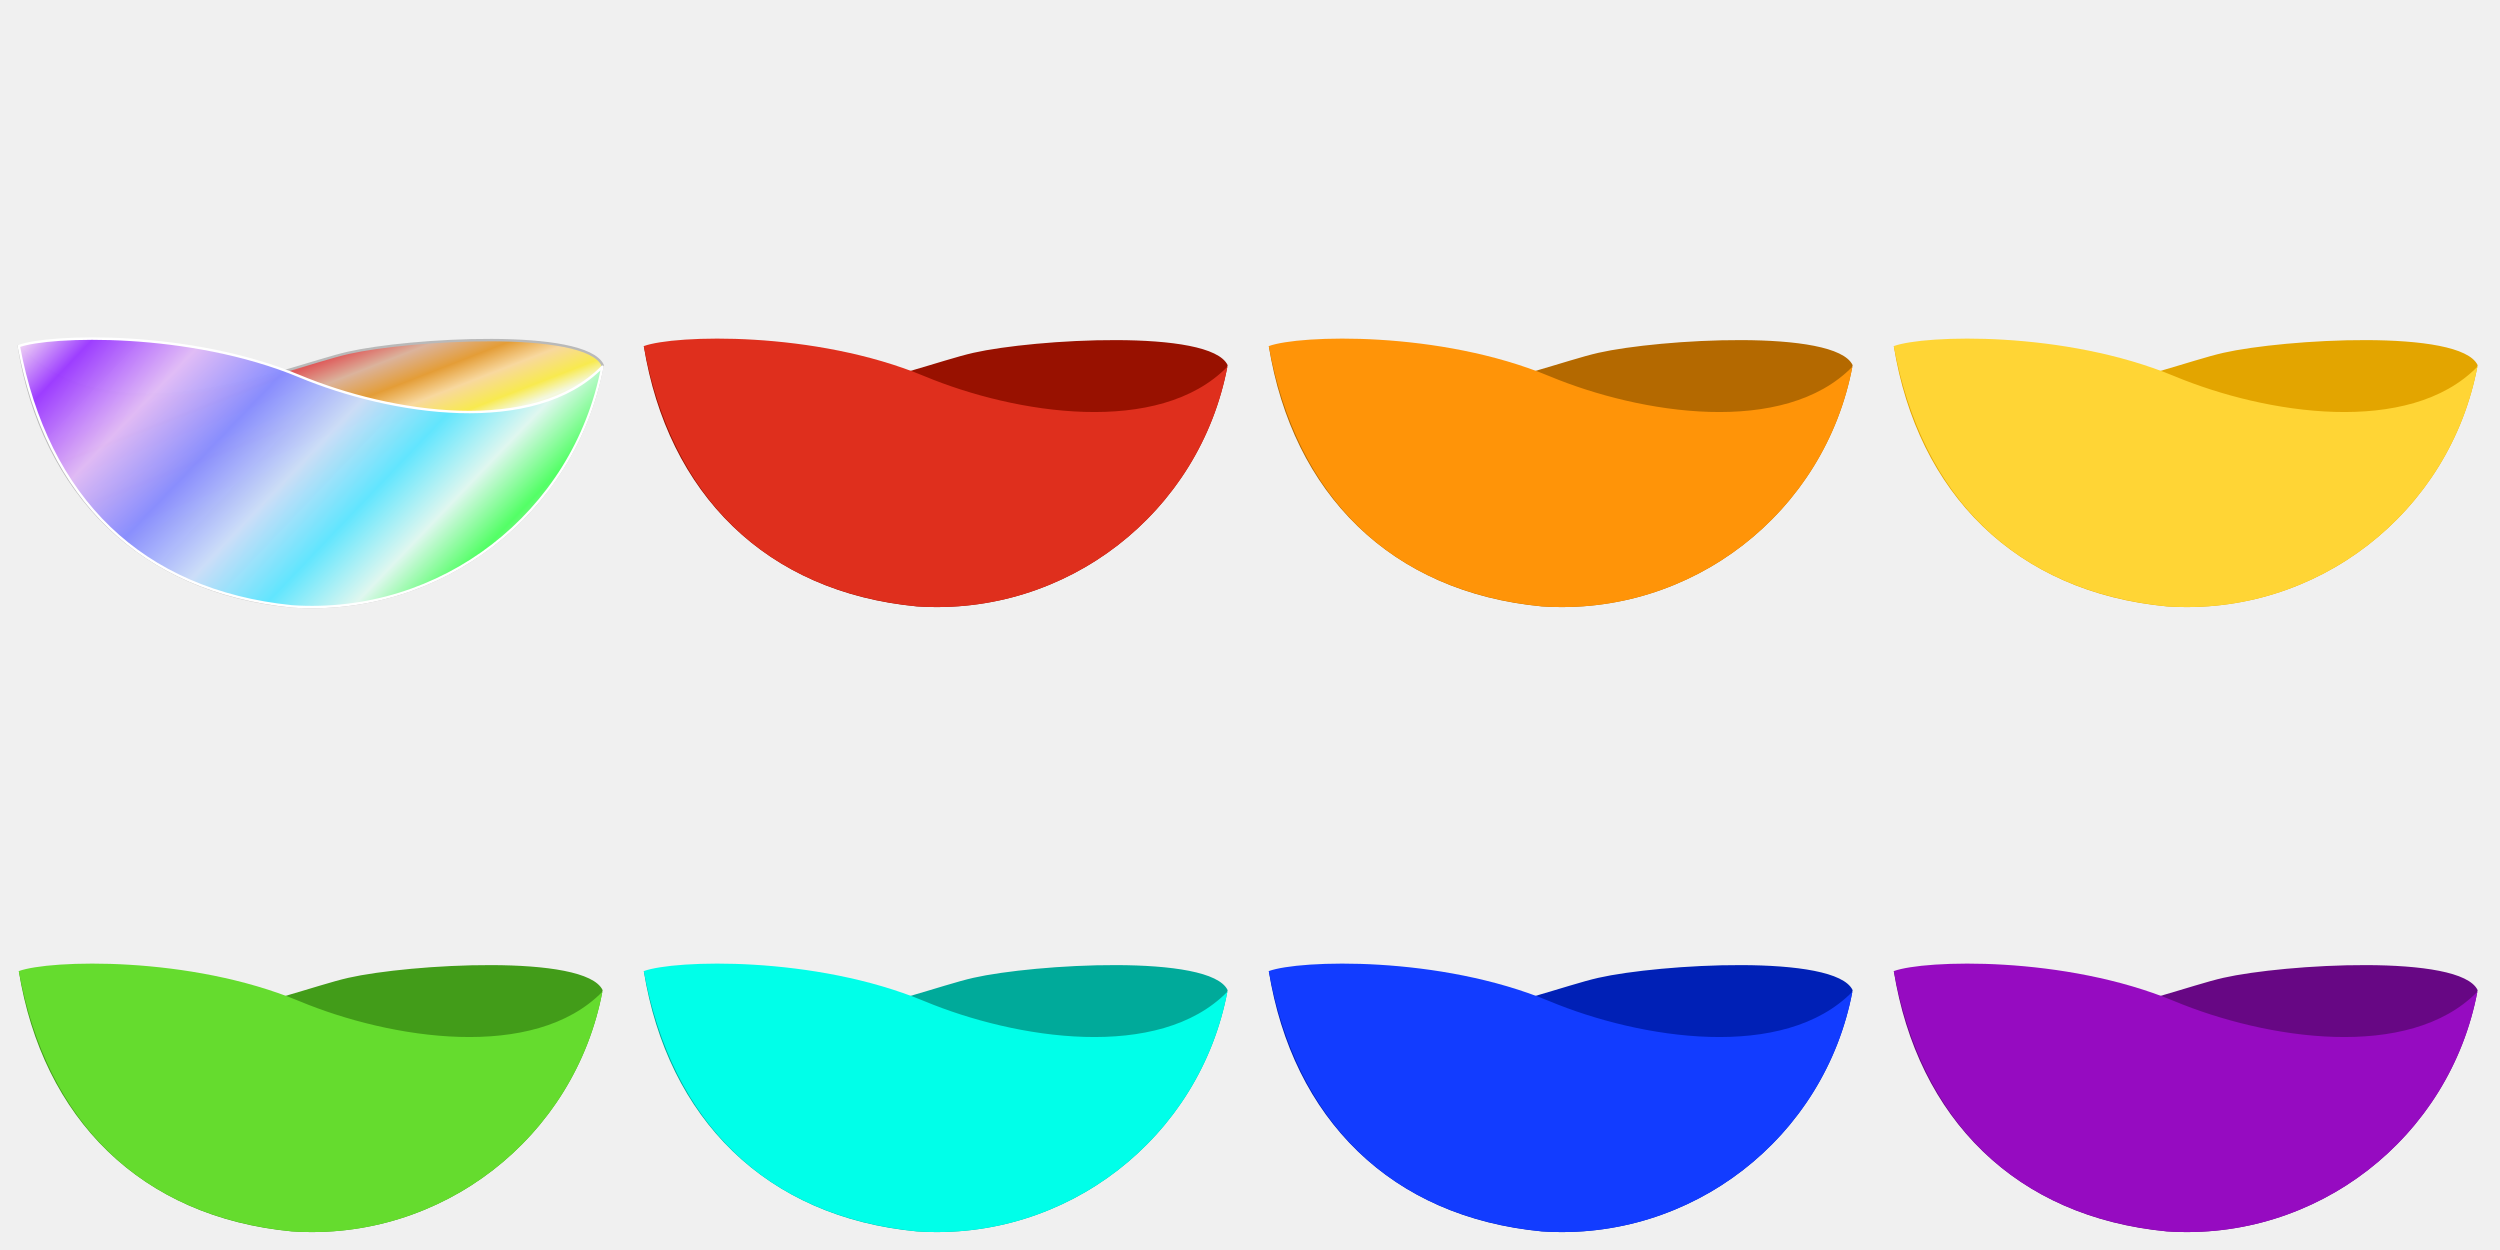
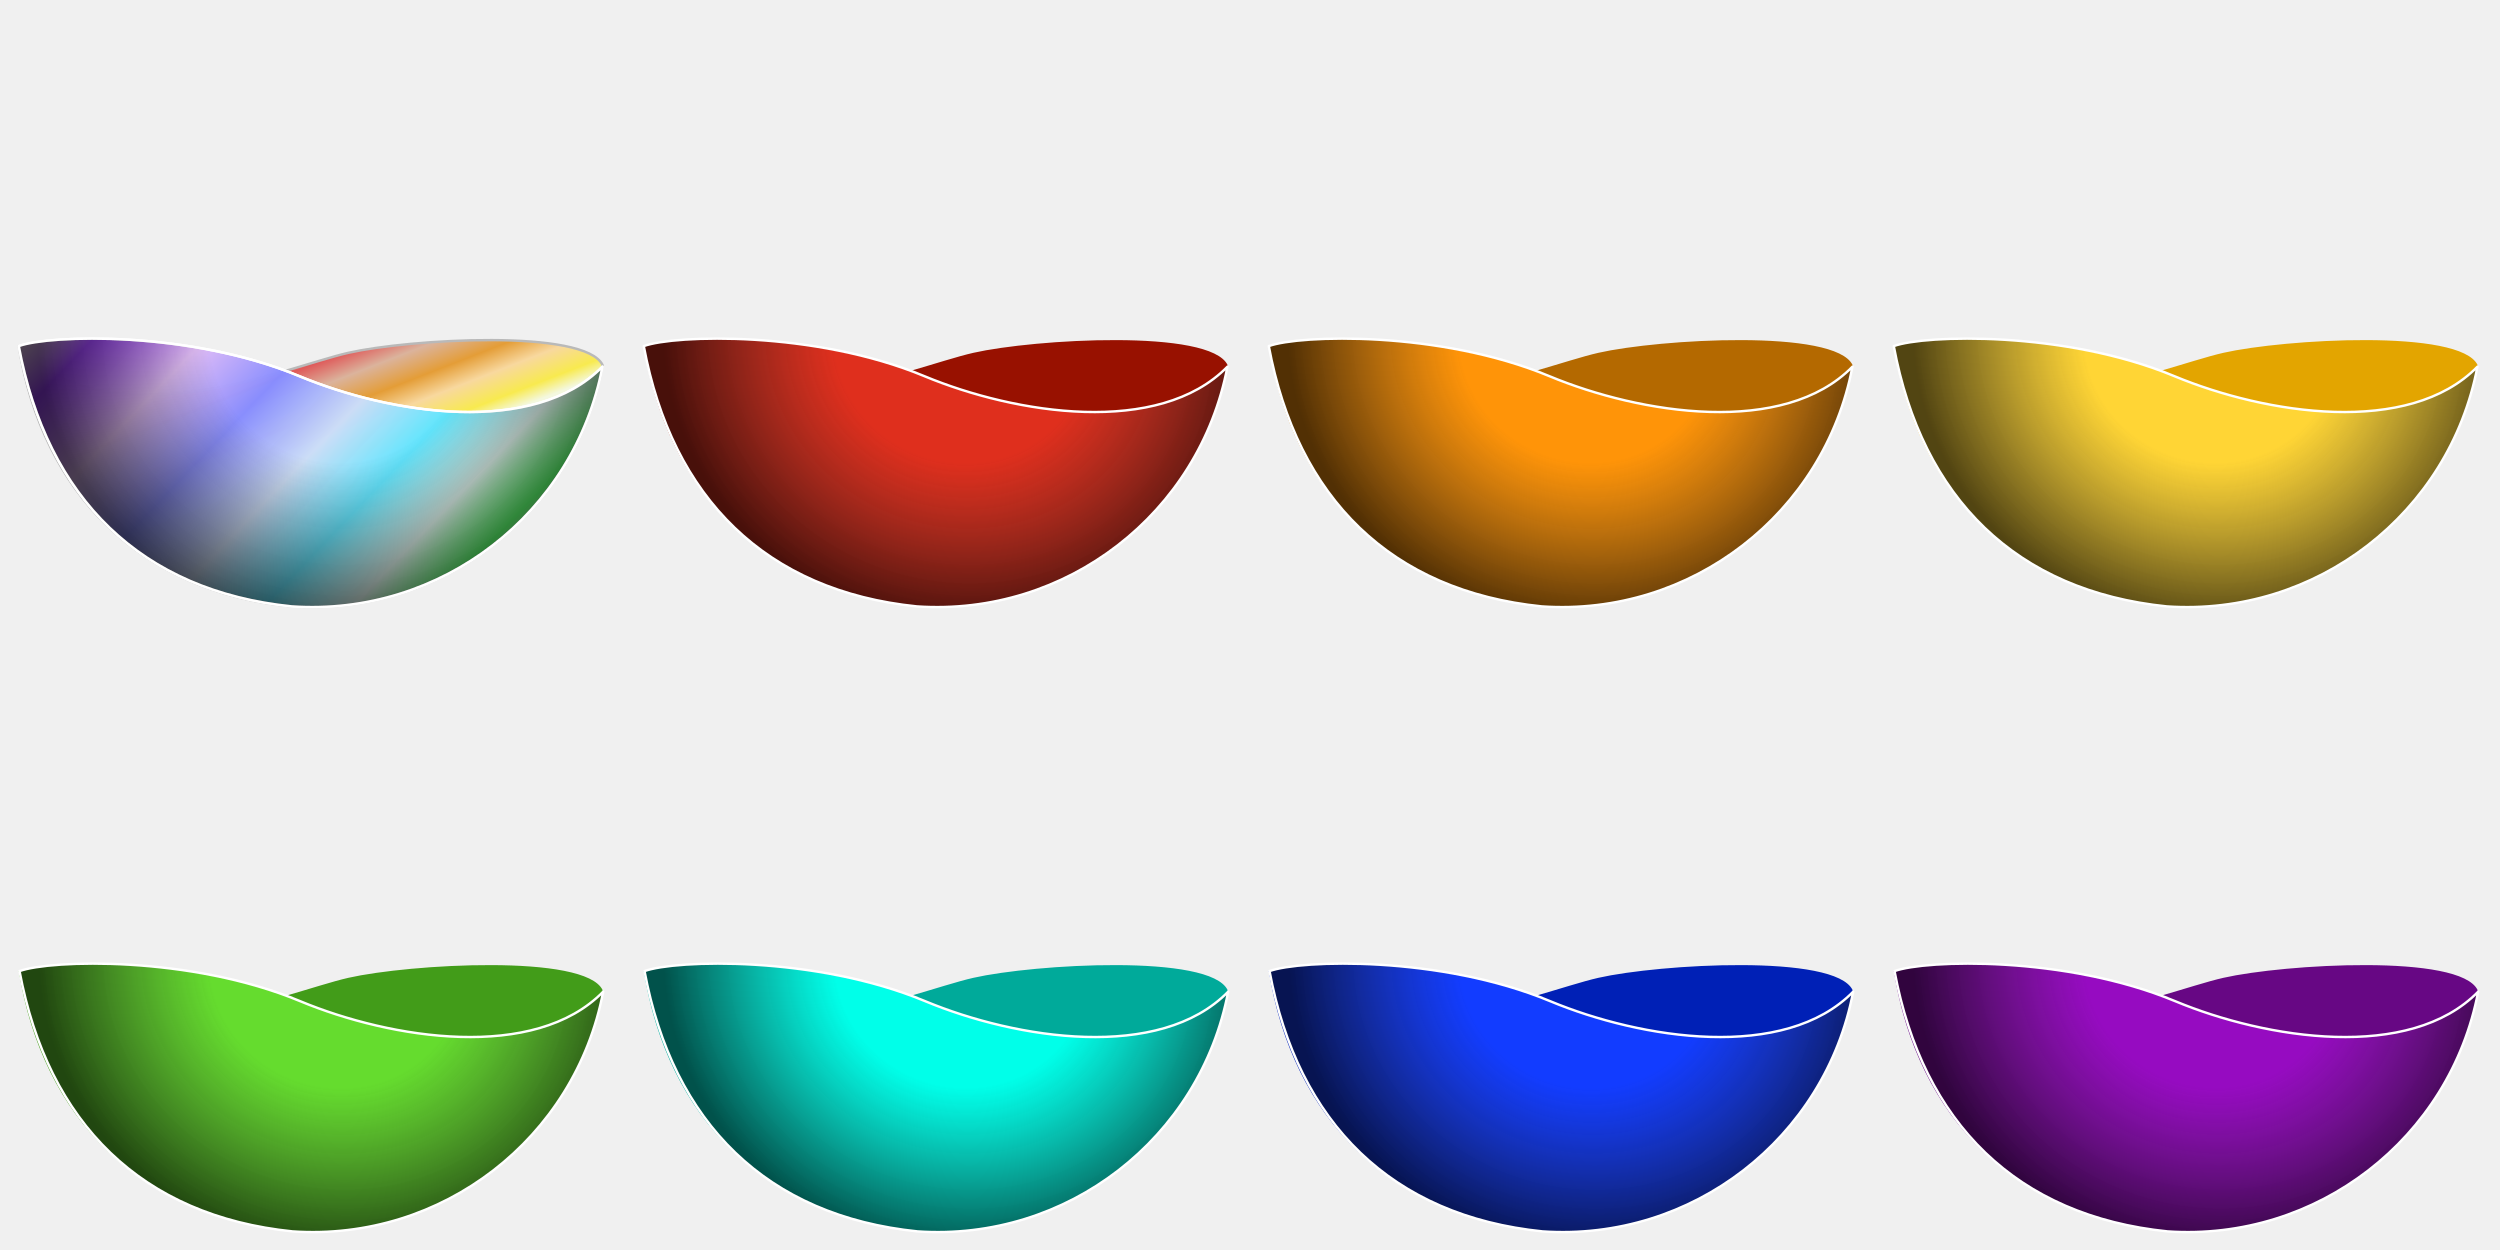
<svg xmlns="http://www.w3.org/2000/svg" xmlns:xlink="http://www.w3.org/1999/xlink" width="2048" height="1024" viewBox="0 0 541.867 270.933" version="1.1" id="svg1">
  <defs id="defs1">
    <linearGradient id="linearGradient359">
      <stop style="stop-color:#f4f8df;stop-opacity:1;" offset="0.106" id="stop359" />
      <stop style="stop-color:#f8ea4f;stop-opacity:1;" offset="0.201" id="stop368" />
      <stop style="stop-color:#f8d89e;stop-opacity:1;" offset="0.354" id="stop369" />
      <stop style="stop-color:#e49d37;stop-opacity:1;" offset="0.489" id="stop370" />
      <stop style="stop-color:#dbb39c;stop-opacity:1;" offset="0.647" id="stop371" />
      <stop style="stop-color:#df5a5a;stop-opacity:1;" offset="0.785" id="stop372" />
      <stop style="stop-color:#fbc9e2;stop-opacity:1;" offset="1" id="stop360" />
    </linearGradient>
    <linearGradient id="linearGradient357">
      <stop style="stop-color:#fae6f4;stop-opacity:1;" offset="0" id="stop357" />
      <stop style="stop-color:#9c3cff;stop-opacity:1;" offset="0.104" id="stop361" />
      <stop style="stop-color:#e0bbf6;stop-opacity:0.996;" offset="0.258" id="stop362" />
      <stop style="stop-color:#888dff;stop-opacity:0.996;" offset="0.408" id="stop363" />
      <stop style="stop-color:#cbddf8;stop-opacity:1;" offset="0.553" id="stop364" />
      <stop style="stop-color:#5fe5ff;stop-opacity:0.996;" offset="0.688" id="stop365" />
      <stop style="stop-color:#dff7f0;stop-opacity:0.996;" offset="0.81" id="stop366" />
      <stop style="stop-color:#50ff64;stop-opacity:0.996;" offset="0.915" id="stop367" />
      <stop style="stop-color:#dbdbdb;stop-opacity:1;" offset="1" id="stop358" />
    </linearGradient>
    <linearGradient id="swatch1">
      <stop style="stop-color:#ae321f;stop-opacity:1;" offset="0" id="stop1" />
    </linearGradient>
    <linearGradient id="swatch15">
      <stop style="stop-color:#0eca18;stop-opacity:1;" offset="0" id="stop18" />
    </linearGradient>
    <clipPath clipPathUnits="userSpaceOnUse" id="clipPath310">
      <path id="path311" style="display:inline;fill:none;fill-opacity:1;stroke:#024f00;stroke-width:0.694;stroke-dasharray:none;stroke-opacity:1" d="m 203.2,0.347 c -3.098,0.008 -6.192,0.229 -9.259,0.662 -7.859,1.11 -35.818,7.052 -50.603,36.436 19.297,9.468 25.239,9.97 43.328,27.671 17.562,-9.493 21.344,-11.25 41.24,-11.577 3.892,-7.012 10.465,-12.609 19.535,-18.811 0.365,-10.288 1.627,-16.708 1.627,-16.708 C 247.796,17.835 231.541,0.412 203.2,0.347 Z" />
    </clipPath>
    <clipPath clipPathUnits="userSpaceOnUse" id="clipPath311">
      <path id="path312" style="display:inline;fill:none;fill-opacity:1;stroke:#024f00;stroke-width:0.694;stroke-dasharray:none;stroke-opacity:1" d="m 203.2,0.347 c -3.098,0.008 -6.192,0.229 -9.259,0.662 -7.859,1.11 -35.818,7.052 -50.603,36.436 19.297,9.468 25.239,9.97 43.328,27.671 17.562,-9.493 21.344,-11.25 41.24,-11.577 3.892,-7.012 10.465,-12.609 19.535,-18.811 0.365,-10.288 1.627,-16.708 1.627,-16.708 C 247.796,17.835 231.541,0.412 203.2,0.347 Z" />
    </clipPath>
    <clipPath clipPathUnits="userSpaceOnUse" id="clipPath316">
      <path id="path317" style="display:inline;fill:none;fill-opacity:1;stroke:#024f00;stroke-width:0.694;stroke-dasharray:none;stroke-opacity:1" d="m 203.2,0.347 c -3.098,0.008 -6.192,0.229 -9.259,0.662 -7.859,1.11 -35.818,7.052 -50.603,36.436 19.297,9.468 25.239,9.97 43.328,27.671 17.562,-9.493 21.344,-11.25 41.24,-11.577 3.892,-7.012 10.465,-12.609 19.535,-18.811 0.365,-10.288 1.627,-16.708 1.627,-16.708 C 247.796,17.835 231.541,0.412 203.2,0.347 Z" />
    </clipPath>
    <clipPath clipPathUnits="userSpaceOnUse" id="clipPath317">
      <path id="path318" style="display:inline;fill:none;fill-opacity:1;stroke:#024f00;stroke-width:0.694;stroke-dasharray:none;stroke-opacity:1" d="m 203.2,0.347 c -3.098,0.008 -6.192,0.229 -9.259,0.662 -7.859,1.11 -35.818,7.052 -50.603,36.436 19.297,9.468 25.239,9.97 43.328,27.671 17.562,-9.493 21.344,-11.25 41.24,-11.577 3.892,-7.012 10.465,-12.609 19.535,-18.811 0.365,-10.288 1.627,-16.708 1.627,-16.708 C 247.796,17.835 231.541,0.412 203.2,0.347 Z" />
    </clipPath>
    <clipPath clipPathUnits="userSpaceOnUse" id="clipPath318">
      <path id="path319" style="display:inline;fill:none;fill-opacity:1;stroke:#024f00;stroke-width:0.694;stroke-dasharray:none;stroke-opacity:1" d="m 203.2,0.347 c -3.098,0.008 -6.192,0.229 -9.259,0.662 -7.859,1.11 -35.818,7.052 -50.603,36.436 19.297,9.468 25.239,9.97 43.328,27.671 17.562,-9.493 21.344,-11.25 41.24,-11.577 3.892,-7.012 10.465,-12.609 19.535,-18.811 0.365,-10.288 1.627,-16.708 1.627,-16.708 C 247.796,17.835 231.541,0.412 203.2,0.347 Z" />
    </clipPath>
    <clipPath clipPathUnits="userSpaceOnUse" id="clipPath319">
      <path id="path320" style="display:inline;fill:none;fill-opacity:1;stroke:#024f00;stroke-width:0.694;stroke-dasharray:none;stroke-opacity:1" d="m 203.2,0.347 c -3.098,0.008 -6.192,0.229 -9.259,0.662 -7.859,1.11 -35.818,7.052 -50.603,36.436 19.297,9.468 25.239,9.97 43.328,27.671 17.562,-9.493 21.344,-11.25 41.24,-11.577 3.892,-7.012 10.465,-12.609 19.535,-18.811 0.365,-10.288 1.627,-16.708 1.627,-16.708 C 247.796,17.835 231.541,0.412 203.2,0.347 Z" />
    </clipPath>
    <clipPath clipPathUnits="userSpaceOnUse" id="clipPath321">
      <path id="path322" style="display:inline;fill:none;fill-opacity:1;stroke:#024f00;stroke-width:0.694;stroke-dasharray:none;stroke-opacity:1" d="m 203.2,0.347 c -3.098,0.008 -6.192,0.229 -9.259,0.662 -7.859,1.11 -35.818,7.052 -50.603,36.436 19.297,9.468 25.239,9.97 43.328,27.671 17.562,-9.493 21.344,-11.25 41.24,-11.577 3.892,-7.012 10.465,-12.609 19.535,-18.811 0.365,-10.288 1.627,-16.708 1.627,-16.708 C 247.796,17.835 231.541,0.412 203.2,0.347 Z" />
    </clipPath>
    <clipPath clipPathUnits="userSpaceOnUse" id="clipPath327">
      <path style="opacity:1;fill:none;fill-opacity:0.528;fill-rule:nonzero;stroke:#451567;stroke-width:0.171;stroke-linecap:butt;stroke-linejoin:round;stroke-dasharray:none;stroke-opacity:1" d="m 236.737,48.5 c 0,0 10.672,9.977 17.314,26.714 18.906,-8.81 22.481,-9.464 31.166,-11.213 2.638,-18.814 7.091,-24.405 7.091,-24.405 L 266.584,28.465 Z" id="path327" />
    </clipPath>
    <clipPath clipPathUnits="userSpaceOnUse" id="clipPath328">
      <path style="opacity:1;fill:none;fill-opacity:0.528;fill-rule:nonzero;stroke:#451567;stroke-width:0.171;stroke-linecap:butt;stroke-linejoin:round;stroke-dasharray:none;stroke-opacity:1" d="m 236.737,48.5 c 0,0 10.672,9.977 17.314,26.714 18.906,-8.81 22.481,-9.464 31.166,-11.213 2.638,-18.814 7.091,-24.405 7.091,-24.405 L 266.584,28.465 Z" id="path328" />
    </clipPath>
    <clipPath clipPathUnits="userSpaceOnUse" id="clipPath526">
      <path id="path527" style="display:inline;opacity:1;fill:none;fill-opacity:0.528;stroke:#000000;stroke-width:0.171;stroke-linejoin:round" d="m 269.614,40.479 a 43.44,43.44 0 0 0 -29.496,11.659 c 0,0 0.13,0.149 0.361,0.434 1.596,1.969 8.202,10.671 12.996,25.29 18.906,-8.81 24.707,-9.464 34.464,-10.224 -0.242,-14.03 0.709,-19.394 1.237,-21.28 0.192,-0.687 0.331,-0.946 0.331,-0.946 a 43.44,43.44 0 0 0 -19.893,-4.934 z" />
    </clipPath>
    <clipPath clipPathUnits="userSpaceOnUse" id="clipPath527">
      <path id="path528" style="display:inline;opacity:1;fill:none;fill-opacity:0.528;stroke:#000000;stroke-width:0.171;stroke-linejoin:round" d="m 269.614,40.479 a 43.44,43.44 0 0 0 -29.496,11.659 c 0,0 0.13,0.149 0.361,0.434 1.596,1.969 8.202,10.671 12.996,25.29 18.906,-8.81 24.707,-9.464 34.464,-10.224 -0.242,-14.03 0.709,-19.394 1.237,-21.28 0.192,-0.687 0.331,-0.946 0.331,-0.946 a 43.44,43.44 0 0 0 -19.893,-4.934 z" />
    </clipPath>
    <clipPath clipPathUnits="userSpaceOnUse" id="clipPath528">
      <path id="path529" style="display:inline;opacity:1;fill:none;fill-opacity:0.528;stroke:#000000;stroke-width:0.171;stroke-linejoin:round" d="m 269.614,40.479 a 43.44,43.44 0 0 0 -29.496,11.659 c 0,0 0.13,0.149 0.361,0.434 1.596,1.969 8.202,10.671 12.996,25.29 18.906,-8.81 24.707,-9.464 34.464,-10.224 -0.242,-14.03 0.709,-19.394 1.237,-21.28 0.192,-0.687 0.331,-0.946 0.331,-0.946 A 43.44,43.44 0 0 0 269.614,40.479 Z" />
    </clipPath>
    <clipPath clipPathUnits="userSpaceOnUse" id="clipPath529">
      <path id="path530" style="display:inline;opacity:1;fill:none;fill-opacity:0.528;stroke:#000000;stroke-width:0.171;stroke-linejoin:round" d="m 269.614,40.479 a 43.44,43.44 0 0 0 -29.496,11.659 c 0,0 0.13,0.149 0.361,0.434 1.596,1.969 8.202,10.671 12.996,25.29 18.906,-8.81 24.707,-9.464 34.464,-10.224 -0.242,-14.03 0.709,-19.394 1.237,-21.28 0.192,-0.687 0.331,-0.946 0.331,-0.946 a 43.44,43.44 0 0 0 -19.893,-4.934 z" />
    </clipPath>
    <clipPath clipPathUnits="userSpaceOnUse" id="clipPath530">
      <path id="path531" style="display:inline;opacity:1;fill:none;fill-opacity:0.528;stroke:#000000;stroke-width:0.171;stroke-linejoin:round" d="m 269.614,40.479 a 43.44,43.44 0 0 0 -29.496,11.659 c 0,0 0.13,0.149 0.361,0.434 1.596,1.969 8.202,10.671 12.996,25.29 18.906,-8.81 24.707,-9.464 34.464,-10.224 -0.242,-14.03 0.709,-19.394 1.237,-21.28 0.192,-0.687 0.331,-0.946 0.331,-0.946 a 43.44,43.44 0 0 0 -19.893,-4.934 z" />
    </clipPath>
    <clipPath clipPathUnits="userSpaceOnUse" id="clipPath531">
      <path id="path532" style="display:inline;opacity:1;fill:none;fill-opacity:0.528;stroke:#000000;stroke-width:0.171;stroke-linejoin:round" d="m 269.614,40.479 a 43.44,43.44 0 0 0 -29.496,11.659 c 0,0 0.13,0.149 0.361,0.434 1.596,1.969 8.202,10.671 12.996,25.29 18.906,-8.81 24.707,-9.464 34.464,-10.224 -0.242,-14.03 0.709,-19.394 1.237,-21.28 0.192,-0.687 0.331,-0.946 0.331,-0.946 a 43.44,43.44 0 0 0 -19.893,-4.934 z" />
    </clipPath>
    <clipPath clipPathUnits="userSpaceOnUse" id="clipPath532">
      <path id="path533" style="display:inline;opacity:1;fill:none;fill-opacity:0.528;stroke:#000000;stroke-width:0.171;stroke-linejoin:round" d="m 269.614,40.479 a 43.44,43.44 0 0 0 -29.496,11.659 c 0,0 0.13,0.149 0.361,0.434 1.596,1.969 8.202,10.671 12.996,25.29 18.906,-8.81 24.707,-9.464 34.464,-10.224 -0.242,-14.03 0.709,-19.394 1.237,-21.28 0.192,-0.687 0.331,-0.946 0.331,-0.946 a 43.44,43.44 0 0 0 -19.893,-4.934 z" />
    </clipPath>
    <linearGradient xlink:href="#linearGradient357" id="linearGradient358" x1="239.443" y1="77.44" x2="296.142" y2="124.604" gradientUnits="userSpaceOnUse" />
    <linearGradient xlink:href="#linearGradient359" id="linearGradient360" x1="280.71" y1="106.693" x2="270.643" y2="85.292" gradientUnits="userSpaceOnUse" />
+     <radialGradient xlink:href="#linearGradient10" id="radialGradient1" cx="269.451" cy="77.957" fx="269.451" fy="77.957" r="40.947" gradientTransform="matrix(1.501743,0.5714551,-0.5388925,1.416171,-289.9437,-190.2426)" gradientUnits="userSpaceOnUse" />
+     <linearGradient id="linearGradient10">
+       <stop style="stop-color:#272727;stop-opacity:0;" offset="0.418" id="stop10" />
+       <stop style="stop-color:#010101;stop-opacity:0.689;" offset="0.986" id="stop9" />
+     </linearGradient>
+     <radialGradient xlink:href="#linearGradient10" id="radialGradient1-9" cx="269.451" cy="77.957" fx="269.451" fy="77.957" r="40.947" gradientTransform="matrix(1.501743,0.5714552,-0.5388925,1.416171,-154.4771,-190.2427)" gradientUnits="userSpaceOnUse" />
+     <radialGradient xlink:href="#linearGradient10" id="radialGradient1-1" cx="269.451" cy="77.957" fx="269.451" fy="77.957" r="40.947" gradientTransform="matrix(1.501743,0.5714551,-0.5388925,1.416171,-19.01039,-190.2426)" gradientUnits="userSpaceOnUse" />
+     <radialGradient xlink:href="#linearGradient10" id="radialGradient1-9-5" cx="269.451" cy="77.957" fx="269.451" fy="77.957" r="40.947" gradientTransform="matrix(1.501743,0.5714552,-0.5388925,1.416171,116.4563,-190.2427)" gradientUnits="userSpaceOnUse" />
+     <radialGradient xlink:href="#linearGradient10" id="radialGradient1-7" cx="269.451" cy="77.957" fx="269.451" fy="77.957" r="40.947" gradientTransform="matrix(1.501743,0.5714551,-0.5388925,1.416171,-289.7826,-54.776)" gradientUnits="userSpaceOnUse" />
+     <radialGradient xlink:href="#linearGradient10" id="radialGradient1-9-2" cx="269.451" cy="77.957" fx="269.451" fy="77.957" r="40.947" gradientTransform="matrix(1.501743,0.5714552,-0.5388925,1.416171,-154.3159,-54.77608)" gradientUnits="userSpaceOnUse" />
+     <radialGradient xlink:href="#linearGradient10" id="radialGradient1-1-0" cx="269.451" cy="77.957" fx="269.451" fy="77.957" r="40.947" gradientTransform="matrix(1.501743,0.5714551,-0.5388925,1.416171,-18.84926,-54.776)" gradientUnits="userSpaceOnUse" />
+     <radialGradient xlink:href="#linearGradient10" id="radialGradient1-9-5-8" cx="269.451" cy="77.957" fx="269.451" fy="77.957" r="40.947" gradientTransform="matrix(1.501743,0.5714552,-0.5388925,1.416171,116.6174,-54.77609)" gradientUnits="userSpaceOnUse" />
  </defs>
  <g id="layer1" style="display:inline">
    <g id="g108" transform="matrix(1.547593,0.1064619,-0.1064619,1.547593,65.94935,44.57695)" style="display:inline">
      <path d="m 310.478,88.511 c -2.756,-4.946 -27.291,-1.764 -35.56,0.72 -8.808,2.646 -32.039,14.931 -46.008,2.223 4.72,20.341 19.432,33.144 40.565,33.667 20.976,-0.034 38.602,-15.772 41.003,-36.61 z" style="display:inline;fill:#670784;fill-opacity:1;stroke:none;stroke-width:0.194;stroke-linecap:round;stroke-linejoin:round" id="path106" transform="translate(-4.740919e-6)" />
      <path d="m 310.462,88.728 c -8.863,10.407 -29.074,8.642 -42.132,4.232 -15.791,-5.333 -35.25,-3.364 -39.421,-1.506 5.412,20.964 19.432,32.976 40.565,33.667 20.897,-0.029 38.486,-15.646 40.987,-36.393 z" style="display:inline;fill:#960bc1;fill-opacity:1;stroke:none;stroke-width:0.194;stroke-linecap:round;stroke-linejoin:round" id="path107" transform="translate(-4.740919e-6)" />
+       <path d="m 537.134,214.945 c -14.824,15.162 -45.914,10.279 -65.653,2.064 -23.87,-9.934 -54.195,-8.958 -60.847,-6.528 6.144,33.019 26.563,53.102 59.194,56.422 32.343,2.18 61.227,-20.117 67.306,-51.958 z" style="display:inline;fill:url(#radialGradient1-9-5-8);fill-opacity:0.988;stroke:#ffffff;stroke-width:0.529;stroke-linecap:round;stroke-linejoin:round;stroke-dasharray:none;stroke-opacity:1" id="path1-1-9-9" transform="matrix(0.6431214,-0.04424159,0.04424159,0.6431214,-44.3856,-25.75069)" />
    </g>
    <g id="g126" transform="matrix(1.547593,0.1064619,-0.1064619,1.547593,-69.51731,44.57695)" style="display:inline">
      <path d="m 310.478,88.511 c -2.756,-4.946 -27.291,-1.764 -35.56,0.72 -8.808,2.646 -32.039,14.931 -46.008,2.223 4.72,20.341 19.432,33.144 40.565,33.667 20.976,-0.034 38.602,-15.772 41.003,-36.61 z" style="display:inline;fill:#0020b6;fill-opacity:1;stroke:none;stroke-width:0.194;stroke-linecap:round;stroke-linejoin:round" id="path124" transform="translate(-4.740919e-6)" />
      <path d="m 310.462,88.728 c -8.863,10.407 -29.074,8.642 -42.132,4.232 -15.791,-5.333 -35.25,-3.364 -39.421,-1.506 5.412,20.964 19.432,32.976 40.565,33.667 20.897,-0.029 38.486,-15.646 40.987,-36.393 z" style="display:inline;fill:#123cff;fill-opacity:1;stroke:none;stroke-width:0.194;stroke-linecap:round;stroke-linejoin:round" id="path125" transform="translate(-4.740919e-6)" />
+       <path d="m 401.667,214.945 c -14.824,15.162 -45.914,10.279 -65.653,2.064 -23.87,-9.934 -54.195,-8.958 -60.847,-6.528 6.144,33.019 26.563,53.102 59.194,56.422 32.343,2.18 61.227,-20.117 67.306,-51.958 z" style="display:inline;fill:url(#radialGradient1-1-0);fill-opacity:0.988;stroke:#ffffff;stroke-width:0.529;stroke-linecap:round;stroke-linejoin:round;stroke-dasharray:none;stroke-opacity:1" id="path1-8-7" transform="matrix(0.6431214,-0.04424159,0.04424159,0.6431214,42.73592,-31.74395)" />
    </g>
    <g id="g142" transform="matrix(1.547593,0.1064619,-0.1064619,1.547593,-204.984,44.57695)" style="display:inline">
      <path d="m 310.478,88.511 c -2.756,-4.946 -27.291,-1.764 -35.56,0.72 -8.808,2.646 -32.039,14.931 -46.008,2.223 4.72,20.341 19.432,33.144 40.565,33.667 20.976,-0.034 38.602,-15.772 41.003,-36.61 z" style="display:inline;fill:#00aa9a;fill-opacity:1;stroke:none;stroke-width:0.194;stroke-linecap:round;stroke-linejoin:round" id="path140" transform="translate(-4.740919e-6)" />
      <path d="m 310.462,88.728 c -8.863,10.407 -29.074,8.642 -42.132,4.232 -15.791,-5.333 -35.25,-3.364 -39.421,-1.506 5.412,20.964 19.432,32.976 40.565,33.667 20.897,-0.029 38.486,-15.646 40.987,-36.393 z" style="display:inline;fill:#00ffe9;fill-opacity:1;stroke:none;stroke-width:0.194;stroke-linecap:round;stroke-linejoin:round" id="path141" transform="translate(-4.740919e-6)" />
    </g>
    <g id="g159" transform="matrix(1.547593,0.1064619,-0.1064619,1.547593,-340.4507,44.57695)" style="display:inline">
      <path d="m 310.478,88.511 c -2.756,-4.946 -27.291,-1.764 -35.56,0.72 -8.808,2.646 -32.039,14.931 -46.008,2.223 4.72,20.341 19.432,33.144 40.565,33.667 20.976,-0.034 38.602,-15.772 41.003,-36.61 z" style="display:inline;fill:#429c19;fill-opacity:1;stroke:none;stroke-width:0.194;stroke-linecap:round;stroke-linejoin:round" id="path157" transform="translate(-4.740919e-6)" />
+       <path d="m 266.2,214.945 c -14.824,15.162 -45.914,10.279 -65.653,2.064 -23.87,-9.934 -54.195,-8.958 -60.847,-6.528 6.144,33.019 26.563,53.102 59.194,56.422 32.343,2.18 61.227,-20.117 67.306,-51.958 z" style="display:inline;fill:url(#radialGradient1-9-2);fill-opacity:0.988;stroke:#ffffff;stroke-width:0.529;stroke-linecap:round;stroke-linejoin:round;stroke-dasharray:none;stroke-opacity:1" id="path1-1-8" transform="matrix(0.6431214,-0.04424159,0.04424159,0.6431214,216.979,-43.73047)" />
      <path d="m 310.462,88.728 c -8.863,10.407 -29.074,8.642 -42.132,4.232 -15.791,-5.333 -35.25,-3.364 -39.421,-1.506 5.412,20.964 19.432,32.976 40.565,33.667 20.897,-0.029 38.486,-15.646 40.987,-36.393 z" style="display:inline;fill:#65dc2e;fill-opacity:1;stroke:none;stroke-width:0.194;stroke-linecap:round;stroke-linejoin:round" id="path158" transform="translate(-4.740919e-6)" />
+       <path d="m 130.734,214.945 c -14.824,15.162 -45.914,10.279 -65.653,2.064 -23.87,-9.934 -54.195,-8.958 -60.847,-6.528 6.144,33.019 26.563,53.102 59.194,56.422 32.343,2.18 61.227,-20.117 67.306,-51.958 z" style="display:inline;fill:url(#radialGradient1-7);fill-opacity:0.988;stroke:#ffffff;stroke-width:0.529;stroke-linecap:round;stroke-linejoin:round;stroke-dasharray:none;stroke-opacity:1" id="path1-5" transform="matrix(0.6431214,-0.04424159,0.04424159,0.6431214,216.979,-43.73047)" />
    </g>
    <g id="g80" transform="matrix(1.547593,0.1064619,-0.1064619,1.547593,65.94935,-90.88971)" style="display:inline">
      <path d="m 310.478,88.511 c -2.756,-4.946 -27.291,-1.764 -35.56,0.72 -8.808,2.646 -32.039,14.931 -46.008,2.223 4.72,20.341 19.432,33.144 40.565,33.667 20.976,-0.034 38.602,-15.772 41.003,-36.61 z" style="display:inline;fill:#e3a500;fill-opacity:1;stroke:none;stroke-width:0.194;stroke-linecap:round;stroke-linejoin:round" id="path78" transform="translate(-4.740919e-6)" />
      <path d="m 310.462,88.728 c -8.863,10.407 -29.074,8.642 -42.132,4.232 -15.791,-5.333 -35.25,-3.364 -39.421,-1.506 5.412,20.964 19.432,32.976 40.565,33.667 20.897,-0.029 38.486,-15.646 40.987,-36.393 z" style="display:inline;fill:#ffd535;fill-opacity:1;stroke:none;stroke-width:0.194;stroke-linecap:round;stroke-linejoin:round" id="path79" transform="translate(-4.740919e-6)" />
+       <path d="m 536.973,79.478 c -14.824,15.162 -45.914,10.279 -65.653,2.064 -23.87,-9.934 -54.195,-8.958 -60.847,-6.528 6.144,33.019 26.563,53.102 59.194,56.422 32.343,2.18 61.227,-20.117 67.306,-51.958 z" style="display:inline;fill:url(#radialGradient1-9-5);fill-opacity:0.988;stroke:#ffffff;stroke-width:0.529;stroke-linecap:round;stroke-linejoin:round;stroke-dasharray:none;stroke-opacity:1" id="path1-1-9" transform="matrix(0.6431214,-0.04424159,0.04424159,0.6431214,-38.39233,61.37083)" />
    </g>
    <g id="g51" transform="matrix(1.547593,0.1064619,-0.1064619,1.547593,-69.51731,-90.88971)" style="display:inline">
      <path d="m 310.478,88.511 c -2.756,-4.946 -27.291,-1.764 -35.56,0.72 -8.808,2.646 -32.039,14.931 -46.008,2.223 4.72,20.341 19.432,33.144 40.565,33.667 20.976,-0.034 38.602,-15.772 41.003,-36.61 z" style="display:inline;fill:#b46900;fill-opacity:1;stroke:none;stroke-width:0.194;stroke-linecap:round;stroke-linejoin:round" id="path49" transform="translate(-4.740919e-6)" />
      <path d="m 310.462,88.728 c -8.863,10.407 -29.074,8.642 -42.132,4.232 -15.791,-5.333 -35.25,-3.364 -39.421,-1.506 5.412,20.964 19.432,32.976 40.565,33.667 20.897,-0.029 38.486,-15.646 40.987,-36.393 z" style="display:inline;fill:#ff9408;fill-opacity:1;stroke:none;stroke-width:0.194;stroke-linecap:round;stroke-linejoin:round" id="path50" transform="translate(-4.740919e-6)" />
+       <path d="m 401.506,79.478 c -14.824,15.162 -45.914,10.279 -65.653,2.064 -23.87,-9.934 -54.195,-8.958 -60.847,-6.528 6.144,33.019 26.563,53.102 59.194,56.422 32.343,2.18 61.227,-20.117 67.306,-51.958 z" style="display:inline;fill:url(#radialGradient1-1);fill-opacity:0.988;stroke:#ffffff;stroke-width:0.529;stroke-linecap:round;stroke-linejoin:round;stroke-dasharray:none;stroke-opacity:1" id="path1-8" transform="matrix(0.6431214,-0.04424159,0.04424159,0.6431214,48.72918,55.37756)" />
    </g>
    <g id="g21" transform="matrix(1.547593,0.1064619,-0.1064619,1.547593,-204.984,-90.88971)" style="display:inline">
      <path d="m 310.478,88.511 c -2.756,-4.946 -27.291,-1.764 -35.56,0.72 -8.808,2.646 -32.039,14.931 -46.008,2.223 4.72,20.341 19.432,33.144 40.565,33.667 20.976,-0.034 38.602,-15.772 41.003,-36.61 z" style="display:inline;fill:#981100;fill-opacity:1;stroke:none;stroke-width:0.194;stroke-linecap:round;stroke-linejoin:round" id="path9" transform="translate(-4.740919e-6)" />
      <path d="m 310.462,88.728 c -8.863,10.407 -29.074,8.642 -42.132,4.232 -15.791,-5.333 -35.25,-3.364 -39.421,-1.506 5.412,20.964 19.432,32.976 40.565,33.667 20.897,-0.029 38.486,-15.646 40.987,-36.393 z" style="display:inline;fill:#df2f1d;fill-opacity:1;stroke:none;stroke-width:0.194;stroke-linecap:round;stroke-linejoin:round" id="path7" transform="translate(-4.740919e-6)" />
+       <path d="m 266.039,79.478 c -14.824,15.162 -45.914,10.279 -65.653,2.064 -23.87,-9.934 -54.195,-8.958 -60.847,-6.528 6.144,33.019 26.563,53.102 59.194,56.422 32.343,2.18 61.227,-20.117 67.306,-51.958 z" style="display:inline;fill:url(#radialGradient1-9);fill-opacity:0.988;stroke:#ffffff;stroke-width:0.529;stroke-linecap:round;stroke-linejoin:round;stroke-dasharray:none;stroke-opacity:1" id="path1-1" transform="matrix(0.6431214,-0.04424159,0.04424159,0.6431214,135.8507,49.3843)" />
    </g>
    <g id="g23" transform="matrix(1.547593,0.1064619,-0.1064619,1.547593,-340.4506,-90.88971)" style="display:inline">
      <path d="m 310.478,88.511 c -2.756,-4.946 -27.291,-1.764 -35.56,0.72 -8.808,2.646 -32.039,14.931 -46.008,2.223 4.72,20.341 19.432,33.144 40.565,33.667 20.976,-0.034 38.602,-15.772 41.003,-36.61 z" style="display:inline;fill:url(#linearGradient360);fill-opacity:1;stroke:#b9b9b9;stroke-width:0.341;stroke-linecap:round;stroke-linejoin:round;stroke-dasharray:none;stroke-opacity:1" id="path21" transform="translate(-4.740919e-6)" />
      <path d="m 310.462,88.728 c -8.863,10.407 -29.074,8.642 -42.132,4.232 -15.791,-5.333 -35.25,-3.364 -39.421,-1.506 5.412,20.964 19.432,32.976 40.565,33.667 20.897,-0.029 38.486,-15.646 40.987,-36.393 z" style="display:inline;fill:url(#linearGradient358);fill-opacity:0.988;stroke:#ffffff;stroke-width:0.341;stroke-linecap:round;stroke-linejoin:round;stroke-opacity:1;stroke-dasharray:none" id="path22" transform="translate(-4.740919e-6)" />
+       <path d="M 130.573,79.478 C 115.749,94.64 84.658,89.757 64.92,81.542 41.05,71.608 10.725,72.583 4.072,75.014 10.216,108.033 30.635,128.116 63.266,131.436 95.609,133.616 124.493,111.319 130.573,79.478 Z" style="display:inline;fill:url(#radialGradient1);fill-opacity:0.988;stroke:#ffffff;stroke-width:0.529;stroke-linecap:round;stroke-linejoin:round;stroke-dasharray:none;stroke-opacity:1" id="path1" transform="matrix(0.6431214,-0.04424159,0.04424159,0.6431214,222.9722,43.39104)" />
    </g>
  </g>
</svg>
